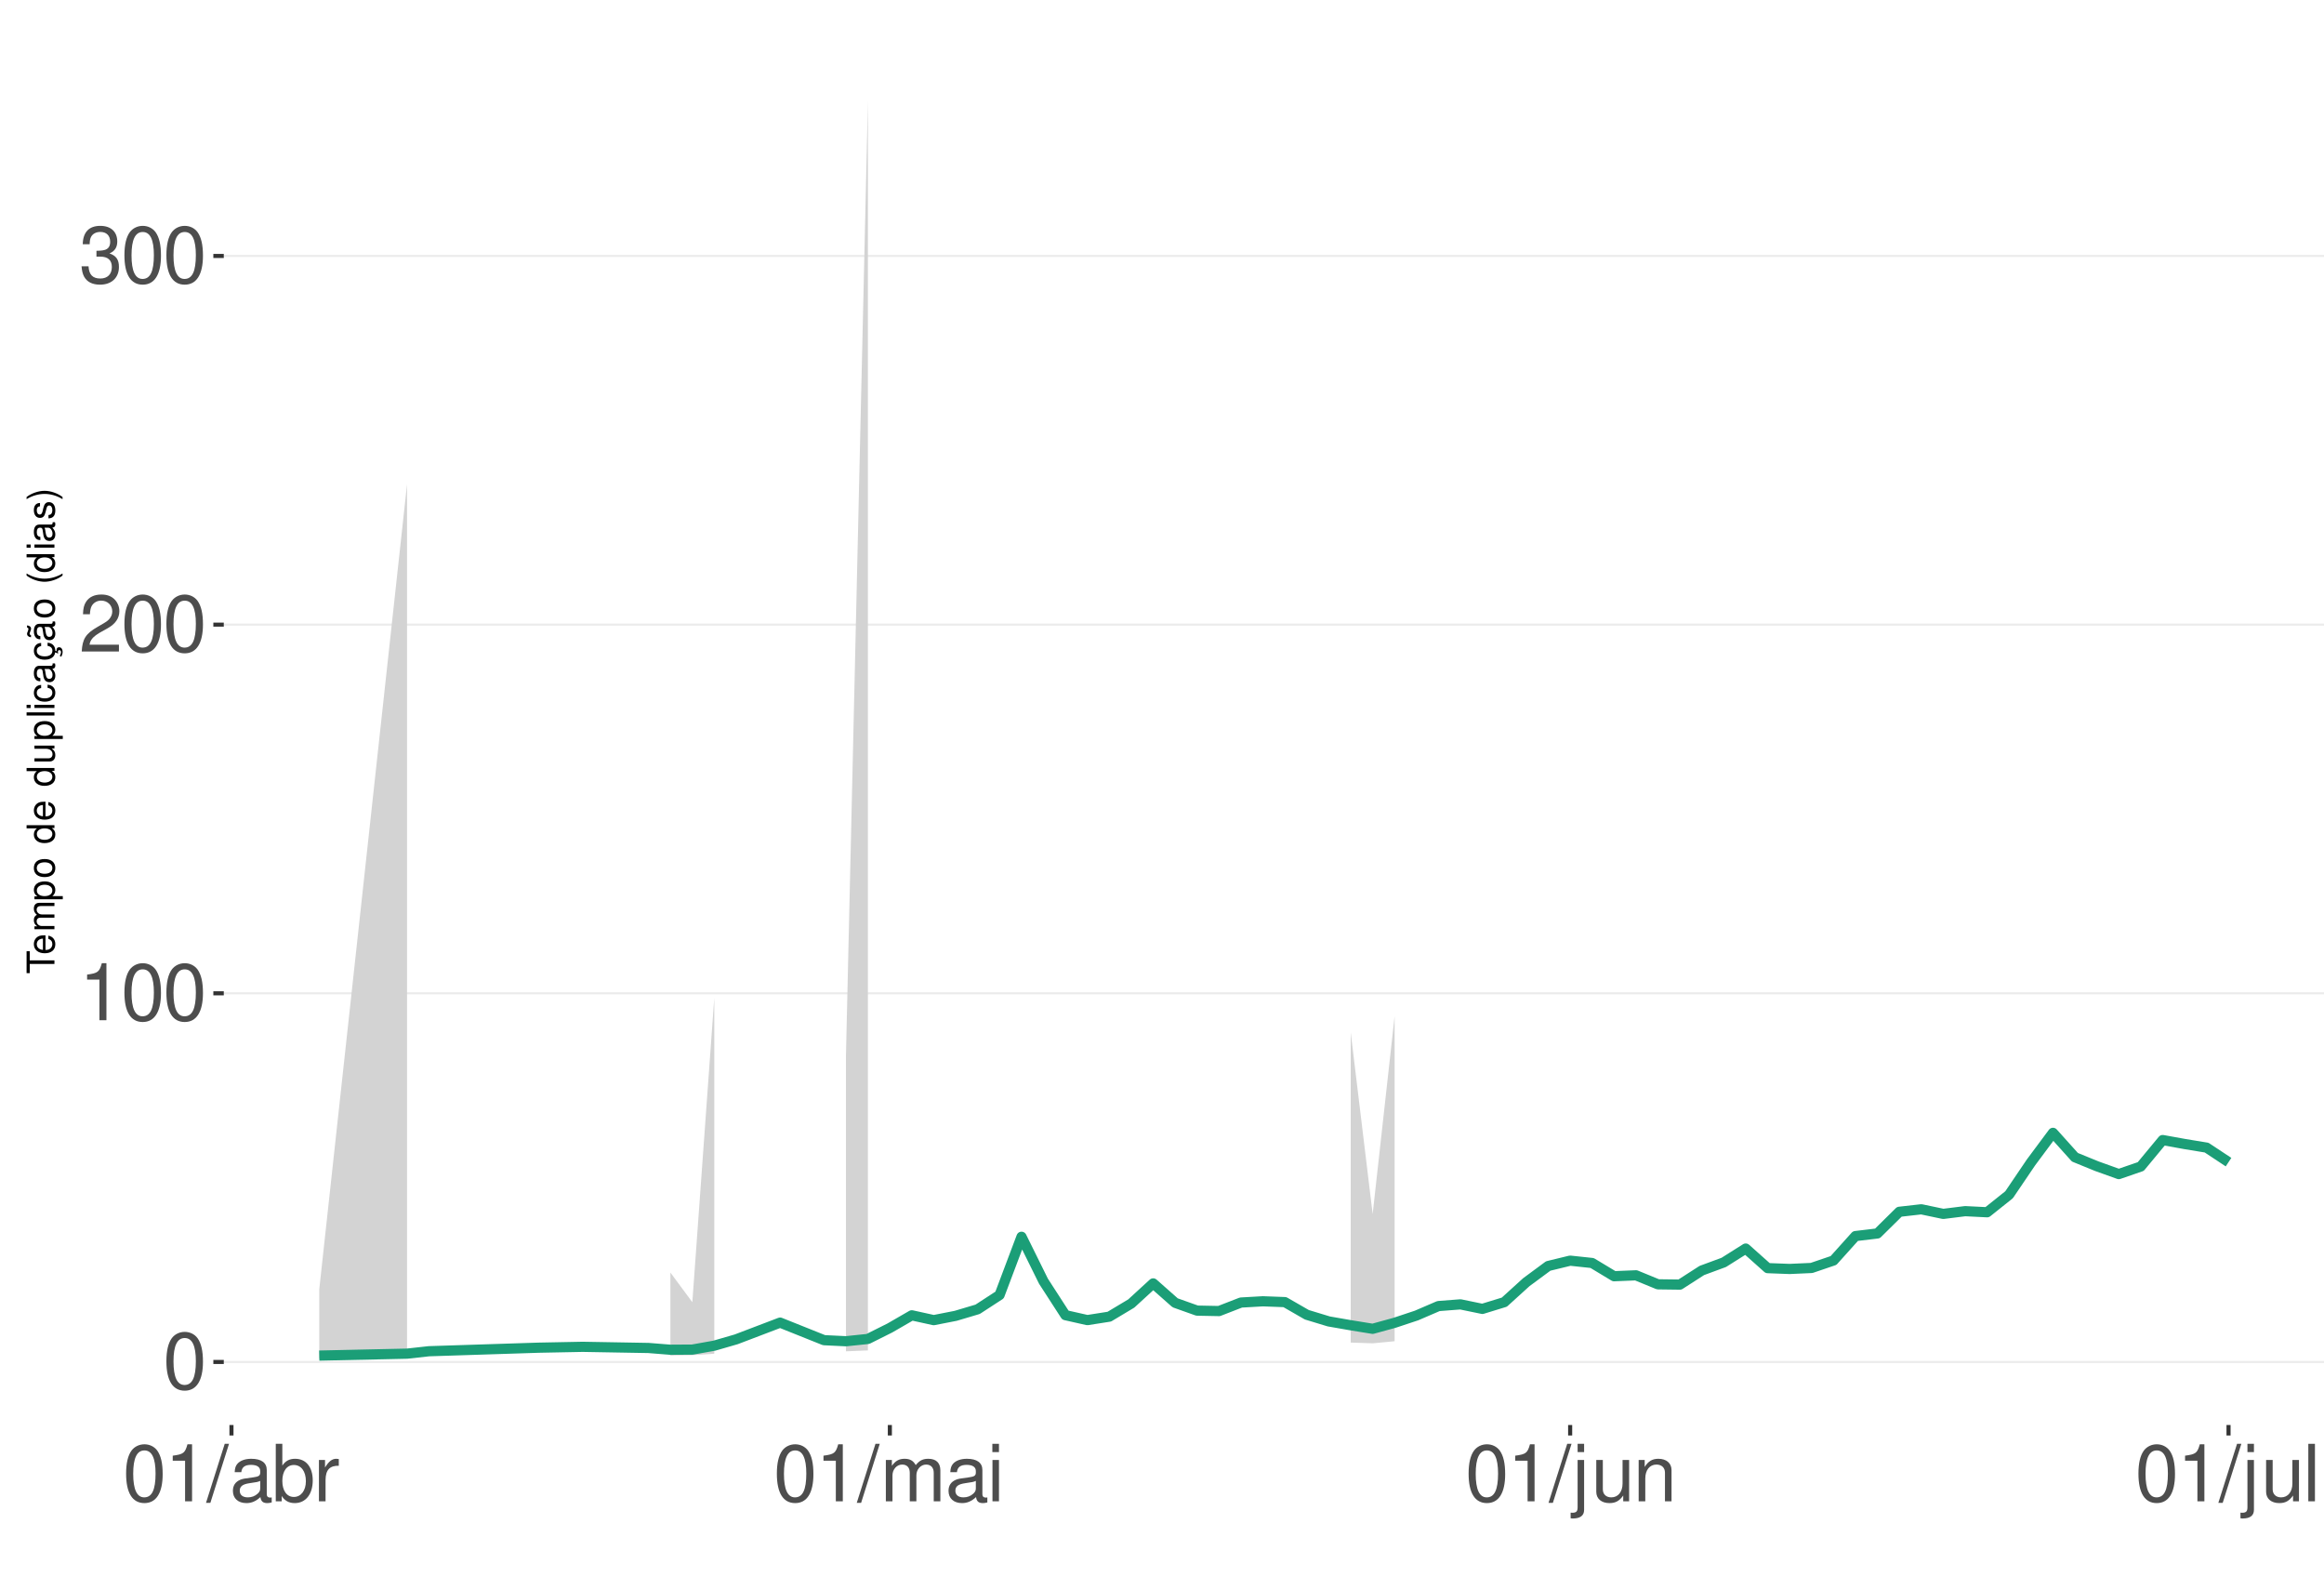
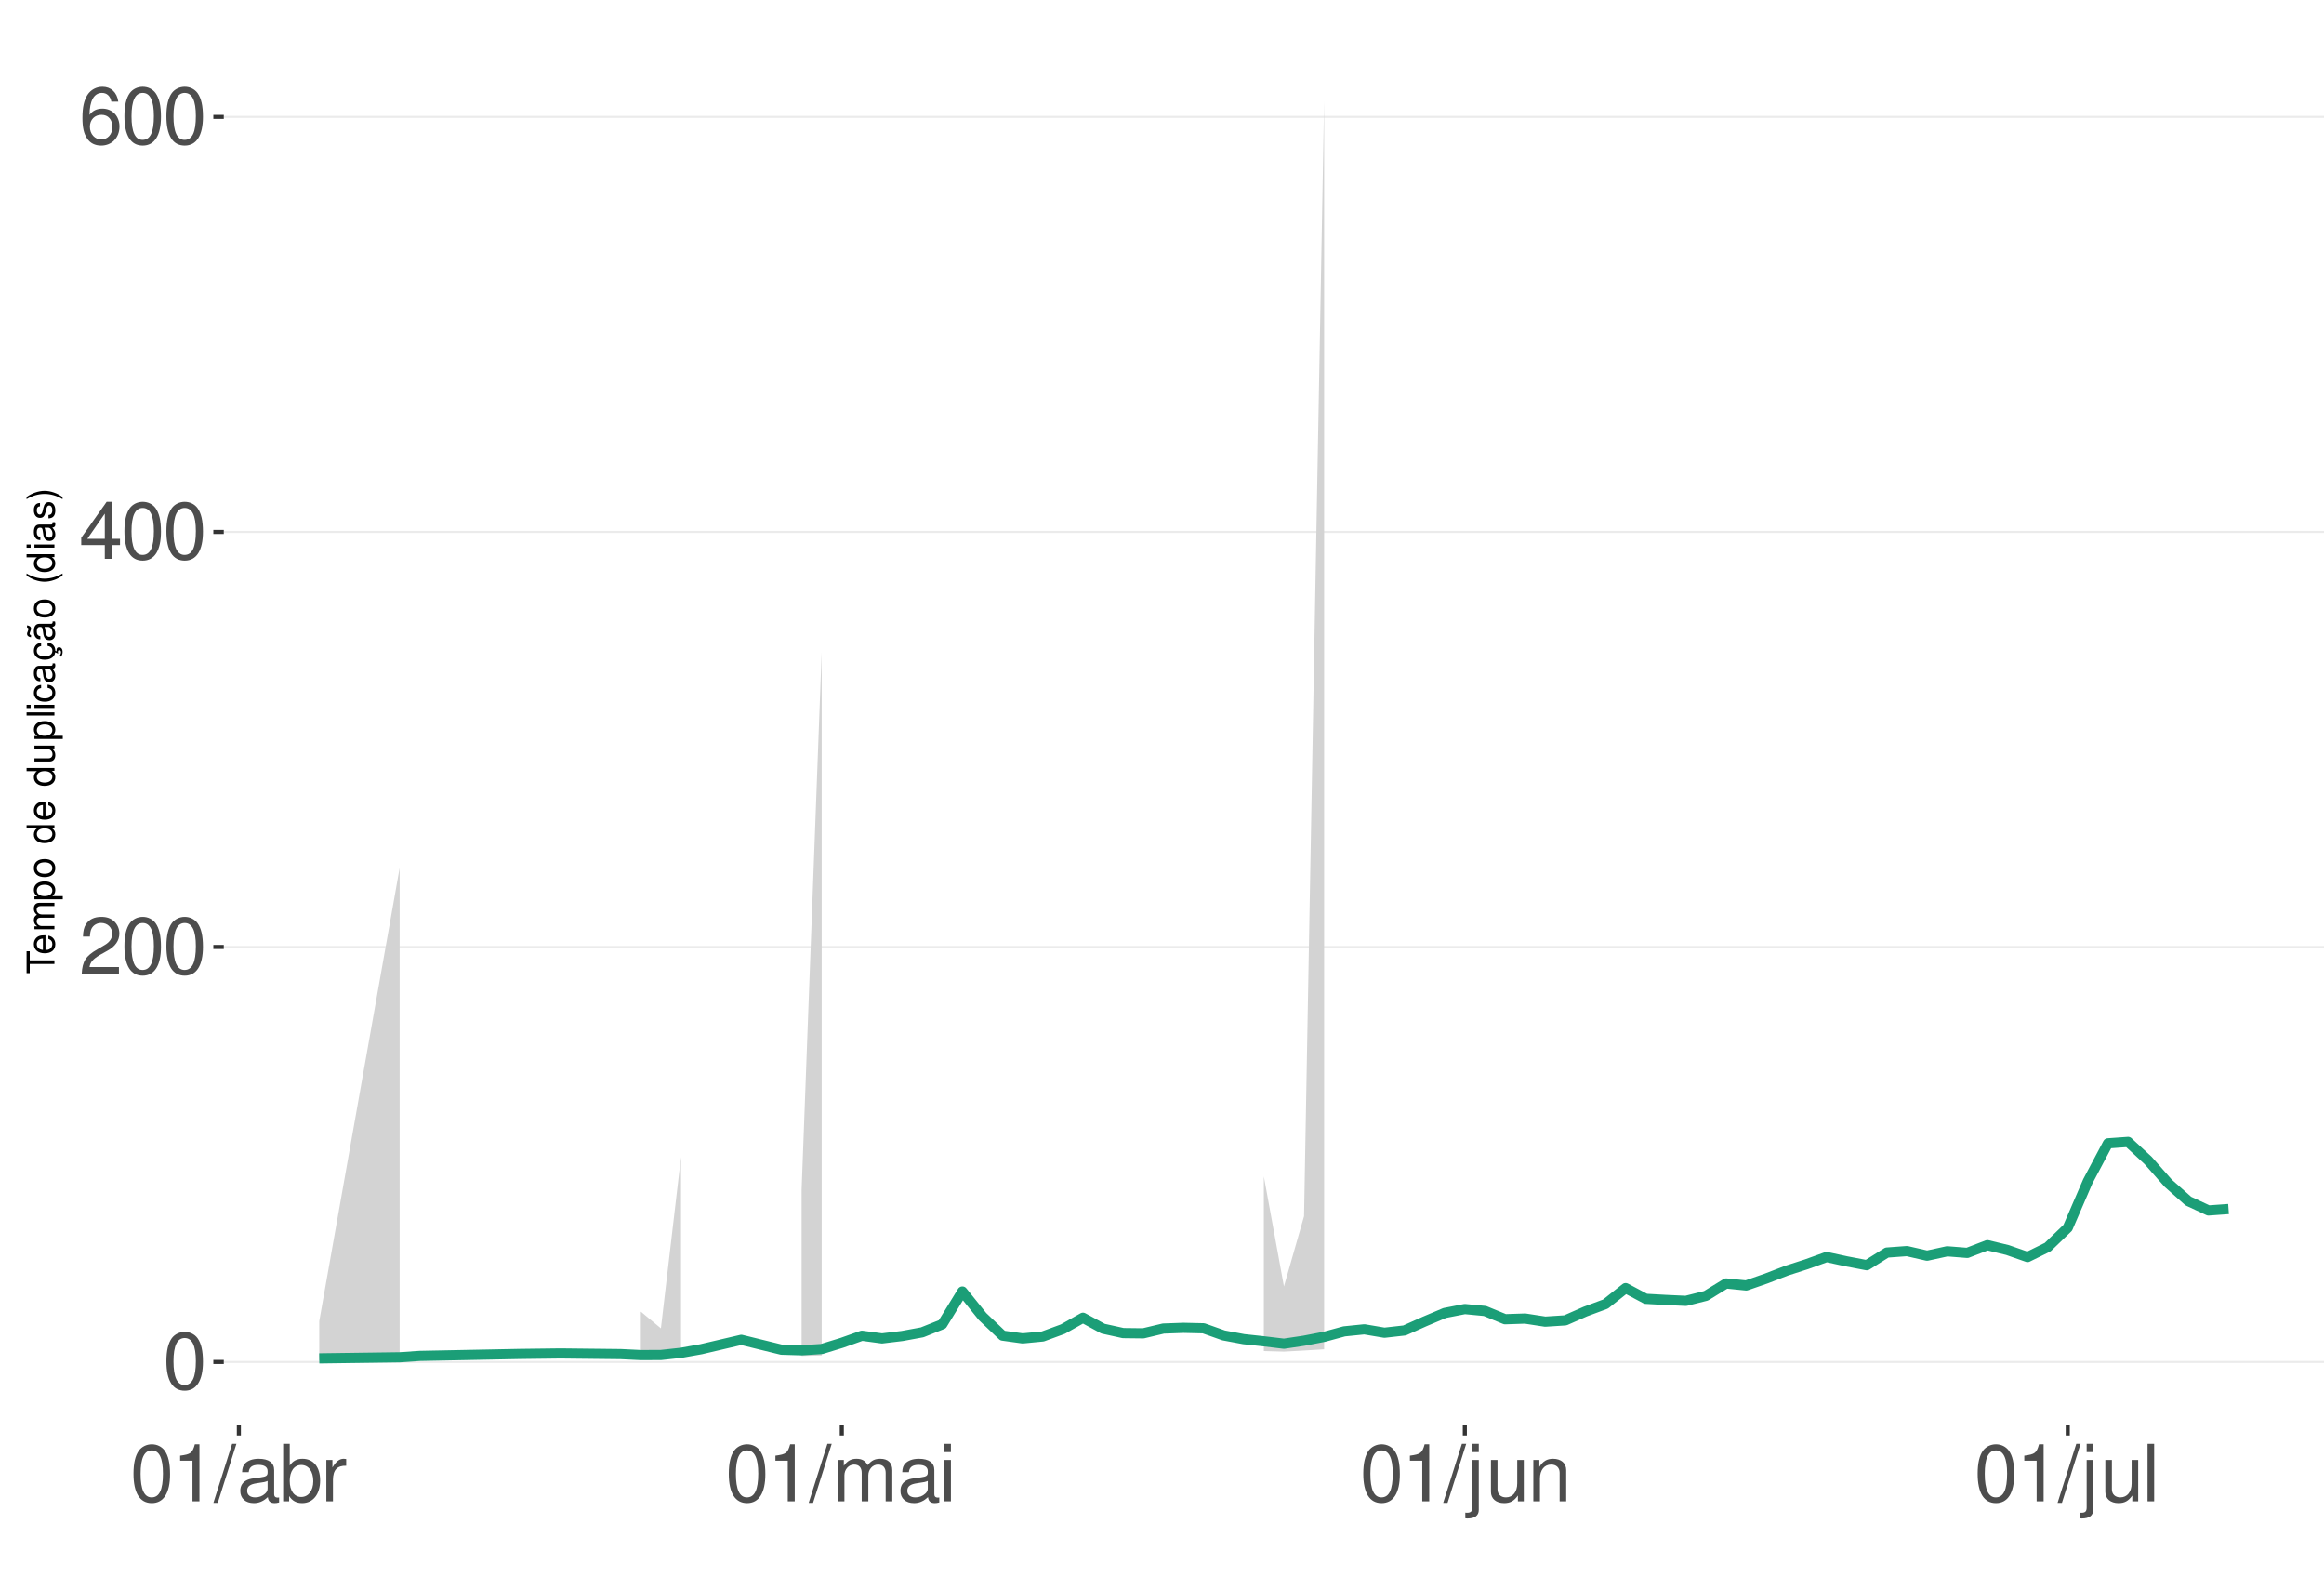
<svg xmlns="http://www.w3.org/2000/svg" xmlns:xlink="http://www.w3.org/1999/xlink" width="609pt" height="413pt" viewBox="0 0 609 413" version="1.1">
  <defs>
    <g>
      <symbol overflow="visible" id="glyph0-0">
        <path style="stroke:none;" d="" />
      </symbol>
      <symbol overflow="visible" id="glyph0-1">
        <path style="stroke:none;" d="M 5.688 -14.938 C 4.312 -14.938 3.078 -14.312 2.312 -13.297 C 1.359 -11.984 0.891 -10 0.891 -7.234 C 0.891 -2.188 2.547 0.469 5.688 0.469 C 8.781 0.469 10.469 -2.188 10.469 -7.109 C 10.469 -10 10.016 -11.938 9.047 -13.297 C 8.281 -14.328 7.062 -14.938 5.688 -14.938 Z M 5.688 -13.328 C 7.641 -13.328 8.609 -11.312 8.609 -7.266 C 8.609 -3.016 7.656 -1.031 5.641 -1.031 C 3.719 -1.031 2.75 -3.094 2.75 -7.203 C 2.75 -11.312 3.719 -13.328 5.688 -13.328 Z M 5.688 -13.328 " />
      </symbol>
      <symbol overflow="visible" id="glyph0-2">
+         <path style="stroke:none;" d="M 10.453 -1.797 L 2.75 -1.797 C 2.938 -3.031 3.594 -3.828 5.391 -4.922 L 7.453 -6.078 C 9.5 -7.203 10.562 -8.734 10.562 -10.578 C 10.562 -11.812 10.062 -12.969 9.188 -13.781 C 8.328 -14.562 7.25 -14.938 5.859 -14.938 C 4 -14.938 2.625 -14.281 1.812 -13 C 1.297 -12.203 1.078 -11.281 1.031 -9.766 L 2.844 -9.766 C 2.906 -10.781 3.031 -11.375 3.281 -11.875 C 3.766 -12.781 4.703 -13.344 5.797 -13.344 C 7.453 -13.344 8.703 -12.141 8.703 -10.531 C 8.703 -9.344 8.016 -8.297 6.719 -7.562 L 4.812 -6.438 C 1.75 -4.688 0.875 -3.281 0.703 -0.016 L 10.453 -0.016 Z M 10.453 -1.797 " />
+       </symbol>
+       <symbol overflow="visible" id="glyph0-3">
+         <path style="stroke:none;" d="M 6.75 -3.609 L 6.75 0 L 8.578 0 L 8.578 -3.609 L 10.734 -3.609 L 10.734 -5.25 L 8.578 -5.25 L 8.578 -14.938 L 7.234 -14.938 L 0.578 -5.531 L 0.578 -3.609 Z M 6.75 -5.25 L 2.172 -5.25 L 6.75 -11.844 Z M 6.75 -5.25 " />
+       </symbol>
+       <symbol overflow="visible" id="glyph0-4">
+         <path style="stroke:none;" d="M 10.281 -11.047 C 9.938 -13.484 8.359 -14.938 6.141 -14.938 C 4.531 -14.938 3.078 -14.156 2.203 -12.812 C 1.281 -11.344 0.891 -9.516 0.891 -6.812 C 0.891 -4.297 1.234 -2.703 2.125 -1.391 C 2.906 -0.172 4.188 0.469 5.797 0.469 C 8.594 0.469 10.594 -1.609 10.594 -4.531 C 10.594 -7.266 8.734 -9.219 6.109 -9.219 C 4.672 -9.219 3.531 -8.672 2.75 -7.578 C 2.766 -11.281 3.922 -13.328 6.016 -13.328 C 7.297 -13.328 8.188 -12.5 8.469 -11.047 Z M 5.891 -7.594 C 7.641 -7.594 8.734 -6.359 8.734 -4.375 C 8.734 -2.5 7.5 -1.141 5.828 -1.141 C 4.125 -1.141 2.844 -2.562 2.844 -4.469 C 2.844 -6.328 4.094 -7.594 5.891 -7.594 Z M 5.891 -7.594 " />
+       </symbol>
+       <symbol overflow="visible" id="glyph0-5">
        <path style="stroke:none;" d="M 5.344 -10.641 L 5.344 0 L 7.172 0 L 7.172 -14.938 L 5.969 -14.938 C 5.328 -12.641 4.922 -12.328 2.109 -11.953 L 2.109 -10.641 Z M 5.344 -10.641 " />
      </symbol>
-       <symbol overflow="visible" id="glyph0-3">
-         <path style="stroke:none;" d="M 10.453 -1.797 L 2.75 -1.797 C 2.938 -3.031 3.594 -3.828 5.391 -4.922 L 7.453 -6.078 C 9.5 -7.203 10.562 -8.734 10.562 -10.578 C 10.562 -11.812 10.062 -12.969 9.188 -13.781 C 8.328 -14.562 7.25 -14.938 5.859 -14.938 C 4 -14.938 2.625 -14.281 1.812 -13 C 1.297 -12.203 1.078 -11.281 1.031 -9.766 L 2.844 -9.766 C 2.906 -10.781 3.031 -11.375 3.281 -11.875 C 3.766 -12.781 4.703 -13.344 5.797 -13.344 C 7.453 -13.344 8.703 -12.141 8.703 -10.531 C 8.703 -9.344 8.016 -8.297 6.719 -7.562 L 4.812 -6.438 C 1.75 -4.688 0.875 -3.281 0.703 -0.016 L 10.453 -0.016 Z M 10.453 -1.797 " />
-       </symbol>
-       <symbol overflow="visible" id="glyph0-4">
-         <path style="stroke:none;" d="M 4.562 -6.875 L 5.562 -6.875 C 7.547 -6.875 8.594 -5.953 8.594 -4.156 C 8.594 -2.266 7.453 -1.141 5.578 -1.141 C 3.578 -1.141 2.609 -2.141 2.484 -4.344 L 0.656 -4.344 C 0.75 -3.141 0.953 -2.359 1.297 -1.688 C 2.062 -0.25 3.484 0.469 5.5 0.469 C 8.516 0.469 10.453 -1.344 10.453 -4.172 C 10.453 -6.078 9.734 -7.109 7.969 -7.719 C 9.344 -8.281 10.016 -9.312 10.016 -10.828 C 10.016 -13.391 8.344 -14.938 5.562 -14.938 C 2.609 -14.938 1.031 -13.281 0.969 -10.125 L 2.781 -10.125 C 2.812 -11.031 2.891 -11.547 3.125 -12 C 3.531 -12.844 4.438 -13.344 5.578 -13.344 C 7.188 -13.344 8.156 -12.375 8.156 -10.766 C 8.156 -9.703 7.781 -9.062 6.984 -8.719 C 6.484 -8.516 5.828 -8.422 4.562 -8.406 Z M 4.562 -6.875 " />
-       </symbol>
-       <symbol overflow="visible" id="glyph0-5">
+       <symbol overflow="visible" id="glyph0-6">
        <path style="stroke:none;" d="M 4.734 -15.062 L -0.172 0.406 L 0.969 0.406 L 5.859 -15.062 Z M 4.734 -15.062 " />
      </symbol>
-       <symbol overflow="visible" id="glyph0-6">
+       <symbol overflow="visible" id="glyph0-7">
        <path style="stroke:none;" d="M 11.047 -1.016 C 10.859 -0.969 10.781 -0.969 10.672 -0.969 C 10.078 -0.969 9.75 -1.281 9.75 -1.812 L 9.75 -8.188 C 9.75 -10.094 8.344 -11.141 5.688 -11.141 C 4.094 -11.141 2.828 -10.672 2.094 -9.875 C 1.594 -9.312 1.391 -8.703 1.344 -7.625 L 3.078 -7.625 C 3.219 -8.938 4 -9.547 5.625 -9.547 C 7.188 -9.547 8.031 -8.969 8.031 -7.938 L 8.031 -7.484 C 8.016 -6.734 7.641 -6.469 6.234 -6.281 C 3.797 -5.969 3.422 -5.891 2.766 -5.625 C 1.516 -5.078 0.875 -4.125 0.875 -2.734 C 0.875 -0.766 2.234 0.469 4.422 0.469 C 5.781 0.469 6.875 0 8.094 -1.109 C 8.219 0 8.766 0.469 9.875 0.469 C 10.25 0.469 10.469 0.438 11.047 0.297 Z M 8.031 -3.406 C 8.031 -2.828 7.875 -2.484 7.359 -2 C 6.656 -1.359 5.797 -1.031 4.797 -1.031 C 3.453 -1.031 2.672 -1.672 2.672 -2.766 C 2.672 -3.906 3.406 -4.484 5.266 -4.75 C 7.109 -5 7.453 -5.078 8.031 -5.344 Z M 8.031 -3.406 " />
      </symbol>
-       <symbol overflow="visible" id="glyph0-7">
+       <symbol overflow="visible" id="glyph0-8">
        <path style="stroke:none;" d="M 1.109 -15.062 L 1.109 0 L 2.672 0 L 2.672 -1.391 C 3.484 -0.125 4.578 0.469 6.094 0.469 C 8.938 0.469 10.797 -1.859 10.797 -5.453 C 10.797 -8.969 9.047 -11.141 6.172 -11.141 C 4.688 -11.141 3.641 -10.578 2.828 -9.359 L 2.828 -15.062 Z M 5.844 -9.516 C 7.766 -9.516 9 -7.844 9 -5.266 C 9 -2.812 7.719 -1.141 5.844 -1.141 C 4 -1.141 2.828 -2.781 2.828 -5.328 C 2.828 -7.875 4 -9.516 5.844 -9.516 Z M 5.844 -9.516 " />
      </symbol>
-       <symbol overflow="visible" id="glyph0-8">
+       <symbol overflow="visible" id="glyph0-9">
        <path style="stroke:none;" d="M 1.422 -10.828 L 1.422 0 L 3.156 0 L 3.156 -5.625 C 3.188 -8.219 4.25 -9.375 6.625 -9.312 L 6.625 -11.078 C 6.344 -11.109 6.172 -11.141 5.969 -11.141 C 4.859 -11.141 4 -10.469 3.016 -8.859 L 3.016 -10.828 Z M 1.422 -10.828 " />
      </symbol>
-       <symbol overflow="visible" id="glyph0-9">
+       <symbol overflow="visible" id="glyph0-10">
        <path style="stroke:none;" d="M 1.453 -10.828 L 1.453 0 L 3.188 0 L 3.188 -6.797 C 3.188 -8.359 4.312 -9.625 5.719 -9.625 C 7 -9.625 7.719 -8.844 7.719 -7.453 L 7.719 0 L 9.453 0 L 9.453 -6.797 C 9.453 -8.359 10.594 -9.625 12 -9.625 C 13.266 -9.625 14 -8.812 14 -7.453 L 14 0 L 15.734 0 L 15.734 -8.125 C 15.734 -10.062 14.625 -11.141 12.594 -11.141 C 11.156 -11.141 10.281 -10.703 9.281 -9.484 C 8.641 -10.641 7.766 -11.141 6.359 -11.141 C 4.922 -11.141 3.953 -10.594 3.031 -9.297 L 3.031 -10.828 Z M 1.453 -10.828 " />
      </symbol>
-       <symbol overflow="visible" id="glyph0-10">
+       <symbol overflow="visible" id="glyph0-11">
        <path style="stroke:none;" d="M 3.094 -10.828 L 1.391 -10.828 L 1.391 0 L 3.094 0 Z M 3.094 -15.062 L 1.359 -15.062 L 1.359 -12.891 L 3.094 -12.891 Z M 3.094 -15.062 " />
      </symbol>
-       <symbol overflow="visible" id="glyph0-11">
+       <symbol overflow="visible" id="glyph0-12">
        <path style="stroke:none;" d="M 1.453 -10.828 L 1.453 1.562 C 1.453 2.641 1.109 3 0.047 3 C -0.078 3 -0.141 3 -0.375 2.969 L -0.375 4.438 C -0.172 4.484 -0.062 4.5 0.203 4.5 C 2.141 4.5 3.156 3.734 3.156 2.25 L 3.156 -10.828 Z M 3.156 -15.062 L 1.453 -15.062 L 1.453 -12.891 L 3.156 -12.891 Z M 3.156 -15.062 " />
      </symbol>
-       <symbol overflow="visible" id="glyph0-12">
+       <symbol overflow="visible" id="glyph0-13">
        <path style="stroke:none;" d="M 9.953 0 L 9.953 -10.828 L 8.234 -10.828 L 8.234 -4.688 C 8.234 -2.484 7.078 -1.031 5.281 -1.031 C 3.922 -1.031 3.062 -1.859 3.062 -3.156 L 3.062 -10.828 L 1.344 -10.828 L 1.344 -2.484 C 1.344 -0.688 2.688 0.469 4.797 0.469 C 6.375 0.469 7.391 -0.078 8.406 -1.516 L 8.406 0 Z M 9.953 0 " />
      </symbol>
-       <symbol overflow="visible" id="glyph0-13">
+       <symbol overflow="visible" id="glyph0-14">
        <path style="stroke:none;" d="M 1.453 -10.828 L 1.453 0 L 3.188 0 L 3.188 -5.969 C 3.188 -8.188 4.344 -9.625 6.109 -9.625 C 7.484 -9.625 8.344 -8.797 8.344 -7.5 L 8.344 0 L 10.062 0 L 10.062 -8.188 C 10.062 -9.984 8.719 -11.141 6.625 -11.141 C 5.016 -11.141 3.984 -10.516 3.031 -9 L 3.031 -10.828 Z M 1.453 -10.828 " />
      </symbol>
-       <symbol overflow="visible" id="glyph0-14">
+       <symbol overflow="visible" id="glyph0-15">
        <path style="stroke:none;" d="M 3.141 -15.062 L 1.406 -15.062 L 1.406 0 L 3.141 0 Z M 3.141 -15.062 " />
      </symbol>
      <symbol overflow="visible" id="glyph1-0">
        <path style="stroke:none;" d="" />
      </symbol>
      <symbol overflow="visible" id="glyph1-1">
        <path style="stroke:none;" d="M -6.469 -3.547 L -6.469 -5.938 L -7.297 -5.938 L -7.297 -0.203 L -6.469 -0.203 L -6.469 -2.609 L 0 -2.609 L 0 -3.547 Z M -6.469 -3.547 " />
      </symbol>
      <symbol overflow="visible" id="glyph1-2">
        <path style="stroke:none;" d="M -2.344 -5.125 C -3.141 -5.125 -3.625 -5.062 -4.016 -4.922 C -4.875 -4.578 -5.391 -3.781 -5.391 -2.797 C -5.391 -1.344 -4.281 -0.406 -2.547 -0.406 C -0.812 -0.406 0.234 -1.297 0.234 -2.781 C 0.234 -3.984 -0.453 -4.812 -1.594 -5.016 L -1.594 -4.188 C -0.906 -3.953 -0.547 -3.484 -0.547 -2.812 C -0.547 -2.281 -0.781 -1.828 -1.219 -1.547 C -1.516 -1.344 -1.812 -1.281 -2.344 -1.266 Z M -3.016 -1.297 C -3.984 -1.359 -4.625 -1.953 -4.625 -2.797 C -4.625 -3.641 -3.953 -4.234 -3.016 -4.234 Z M -3.016 -1.297 " />
      </symbol>
      <symbol overflow="visible" id="glyph1-3">
        <path style="stroke:none;" d="M -5.234 -0.703 L 0 -0.703 L 0 -1.547 L -3.297 -1.547 C -4.047 -1.547 -4.656 -2.094 -4.656 -2.766 C -4.656 -3.391 -4.281 -3.734 -3.609 -3.734 L 0 -3.734 L 0 -4.578 L -3.297 -4.578 C -4.047 -4.578 -4.656 -5.125 -4.656 -5.812 C -4.656 -6.422 -4.266 -6.781 -3.609 -6.781 L 0 -6.781 L 0 -7.625 L -3.938 -7.625 C -4.875 -7.625 -5.391 -7.078 -5.391 -6.094 C -5.391 -5.406 -5.188 -4.984 -4.594 -4.484 C -5.156 -4.188 -5.391 -3.766 -5.391 -3.078 C -5.391 -2.375 -5.125 -1.906 -4.5 -1.469 L -5.234 -1.469 Z M -5.234 -0.703 " />
      </symbol>
      <symbol overflow="visible" id="glyph1-4">
        <path style="stroke:none;" d="M 2.188 -0.547 L 2.188 -1.375 L -0.547 -1.375 C -0.016 -1.812 0.234 -2.312 0.234 -2.984 C 0.234 -4.344 -0.859 -5.234 -2.531 -5.234 C -4.297 -5.234 -5.391 -4.375 -5.391 -2.984 C -5.391 -2.266 -5.062 -1.703 -4.453 -1.312 L -5.234 -1.312 L -5.234 -0.547 Z M -4.609 -2.844 C -4.609 -3.766 -3.797 -4.359 -2.547 -4.359 C -1.359 -4.359 -0.547 -3.75 -0.547 -2.844 C -0.547 -1.953 -1.344 -1.375 -2.578 -1.375 C -3.812 -1.375 -4.609 -1.953 -4.609 -2.844 Z M -4.609 -2.844 " />
      </symbol>
      <symbol overflow="visible" id="glyph1-5">
        <path style="stroke:none;" d="M -5.391 -2.719 C -5.391 -1.234 -4.344 -0.359 -2.578 -0.359 C -0.812 -0.359 0.234 -1.234 0.234 -2.734 C 0.234 -4.203 -0.812 -5.094 -2.547 -5.094 C -4.359 -5.094 -5.391 -4.234 -5.391 -2.719 Z M -4.625 -2.734 C -4.625 -3.672 -3.844 -4.234 -2.547 -4.234 C -1.312 -4.234 -0.547 -3.656 -0.547 -2.734 C -0.547 -1.797 -1.312 -1.234 -2.578 -1.234 C -3.844 -1.234 -4.625 -1.797 -4.625 -2.734 Z M -4.625 -2.734 " />
      </symbol>
      <symbol overflow="visible" id="glyph1-6">
        <path style="stroke:none;" d="" />
      </symbol>
      <symbol overflow="visible" id="glyph1-7">
        <path style="stroke:none;" d="M -7.297 -4.953 L -7.297 -4.125 L -4.578 -4.125 C -5.109 -3.766 -5.391 -3.203 -5.391 -2.516 C -5.391 -1.156 -4.297 -0.266 -2.625 -0.266 C -0.859 -0.266 0.234 -1.125 0.234 -2.547 C 0.234 -3.266 -0.047 -3.766 -0.688 -4.203 L 0 -4.203 L 0 -4.953 Z M -4.609 -2.656 C -4.609 -3.547 -3.812 -4.125 -2.562 -4.125 C -1.344 -4.125 -0.547 -3.547 -0.547 -2.656 C -0.547 -1.734 -1.359 -1.125 -2.578 -1.125 C -3.797 -1.125 -4.609 -1.734 -4.609 -2.656 Z M -4.609 -2.656 " />
      </symbol>
      <symbol overflow="visible" id="glyph1-8">
        <path style="stroke:none;" d="M 0 -4.812 L -5.234 -4.812 L -5.234 -3.984 L -2.266 -3.984 C -1.203 -3.984 -0.5 -3.438 -0.5 -2.562 C -0.5 -1.906 -0.906 -1.484 -1.531 -1.484 L -5.234 -1.484 L -5.234 -0.656 L -1.203 -0.656 C -0.328 -0.656 0.234 -1.297 0.234 -2.312 C 0.234 -3.094 -0.047 -3.578 -0.734 -4.062 L 0 -4.062 Z M 0 -4.812 " />
      </symbol>
      <symbol overflow="visible" id="glyph1-9">
        <path style="stroke:none;" d="M -7.297 -1.516 L -7.297 -0.688 L 0 -0.688 L 0 -1.516 Z M -7.297 -1.516 " />
      </symbol>
      <symbol overflow="visible" id="glyph1-10">
        <path style="stroke:none;" d="M -5.234 -1.5 L -5.234 -0.672 L 0 -0.672 L 0 -1.5 Z M -7.297 -1.5 L -7.297 -0.656 L -6.234 -0.656 L -6.234 -1.5 Z M -7.297 -1.5 " />
      </symbol>
      <symbol overflow="visible" id="glyph1-11">
        <path style="stroke:none;" d="M -3.484 -4.703 C -3.984 -4.672 -4.312 -4.562 -4.609 -4.359 C -5.094 -4 -5.391 -3.375 -5.391 -2.641 C -5.391 -1.219 -4.266 -0.312 -2.531 -0.312 C -0.844 -0.312 0.234 -1.203 0.234 -2.625 C 0.234 -3.875 -0.516 -4.672 -1.797 -4.766 L -1.797 -3.938 C -0.953 -3.797 -0.547 -3.359 -0.547 -2.656 C -0.547 -1.734 -1.297 -1.188 -2.531 -1.188 C -3.844 -1.188 -4.625 -1.719 -4.625 -2.625 C -4.625 -3.328 -4.203 -3.766 -3.484 -3.875 Z M -3.484 -4.703 " />
      </symbol>
      <symbol overflow="visible" id="glyph1-12">
        <path style="stroke:none;" d="M -0.484 -5.344 C -0.469 -5.266 -0.469 -5.219 -0.469 -5.172 C -0.469 -4.875 -0.625 -4.719 -0.875 -4.719 L -3.953 -4.719 C -4.891 -4.719 -5.391 -4.047 -5.391 -2.75 C -5.391 -1.984 -5.172 -1.375 -4.781 -1.016 C -4.516 -0.766 -4.203 -0.672 -3.688 -0.656 L -3.688 -1.484 C -4.328 -1.562 -4.625 -1.938 -4.625 -2.719 C -4.625 -3.484 -4.344 -3.891 -3.844 -3.891 L -3.625 -3.891 C -3.266 -3.875 -3.125 -3.703 -3.047 -3.016 C -2.891 -1.844 -2.844 -1.656 -2.719 -1.344 C -2.453 -0.734 -2 -0.422 -1.312 -0.422 C -0.375 -0.422 0.234 -1.078 0.234 -2.141 C 0.234 -2.797 0 -3.328 -0.547 -3.922 C 0 -3.984 0.234 -4.234 0.234 -4.781 C 0.234 -4.953 0.203 -5.062 0.141 -5.344 Z M -1.656 -3.891 C -1.375 -3.891 -1.203 -3.812 -0.969 -3.562 C -0.656 -3.219 -0.5 -2.812 -0.5 -2.312 C -0.5 -1.672 -0.812 -1.297 -1.344 -1.297 C -1.891 -1.297 -2.172 -1.656 -2.297 -2.547 C -2.422 -3.438 -2.453 -3.609 -2.594 -3.891 Z M -1.656 -3.891 " />
      </symbol>
      <symbol overflow="visible" id="glyph1-13">
        <path style="stroke:none;" d="M 0.234 -2.641 C 0.234 -3.875 -0.547 -4.703 -1.797 -4.766 L -1.797 -3.938 C -0.953 -3.797 -0.531 -3.359 -0.531 -2.656 C -0.531 -1.734 -1.281 -1.188 -2.516 -1.188 C -3.844 -1.188 -4.625 -1.719 -4.625 -2.625 C -4.625 -3.328 -4.203 -3.766 -3.484 -3.875 L -3.484 -4.703 C -3.984 -4.672 -4.312 -4.562 -4.609 -4.359 C -5.094 -4 -5.391 -3.375 -5.391 -2.641 C -5.391 -1.219 -4.266 -0.312 -2.531 -0.312 C -1.469 -0.312 -0.625 -0.672 -0.156 -1.312 C 0.047 -1.594 0.125 -1.812 0.203 -2.25 L 0.922 -1.938 L 0.984 -2.062 C 0.938 -2.188 0.906 -2.25 0.906 -2.375 C 0.906 -2.656 1.047 -2.828 1.281 -2.828 C 1.547 -2.828 1.734 -2.594 1.734 -2.297 C 1.734 -2.031 1.672 -1.844 1.438 -1.406 L 1.406 -1.312 L 1.812 -1.094 C 2.078 -1.75 2.141 -1.953 2.141 -2.344 C 2.141 -3.109 1.781 -3.578 1.203 -3.578 C 0.781 -3.578 0.547 -3.297 0.547 -2.797 C 0.547 -2.703 0.547 -2.641 0.562 -2.516 Z M 0.234 -2.641 " />
      </symbol>
      <symbol overflow="visible" id="glyph1-14">
        <path style="stroke:none;" d="M -0.484 -5.344 C -0.469 -5.266 -0.469 -5.219 -0.469 -5.172 C -0.469 -4.875 -0.625 -4.719 -0.875 -4.719 L -3.953 -4.719 C -4.891 -4.719 -5.391 -4.047 -5.391 -2.75 C -5.391 -1.984 -5.172 -1.375 -4.781 -1.016 C -4.516 -0.766 -4.203 -0.672 -3.688 -0.656 L -3.688 -1.484 C -4.328 -1.562 -4.625 -1.938 -4.625 -2.719 C -4.625 -3.484 -4.344 -3.891 -3.844 -3.891 L -3.625 -3.891 C -3.266 -3.875 -3.125 -3.703 -3.047 -3.016 C -2.891 -1.844 -2.844 -1.656 -2.719 -1.344 C -2.453 -0.734 -2 -0.422 -1.312 -0.422 C -0.375 -0.422 0.234 -1.078 0.234 -2.141 C 0.234 -2.797 0 -3.328 -0.547 -3.922 C 0 -3.984 0.234 -4.234 0.234 -4.781 C 0.234 -4.953 0.203 -5.062 0.141 -5.344 Z M -1.656 -3.891 C -1.375 -3.891 -1.203 -3.812 -0.969 -3.562 C -0.656 -3.219 -0.5 -2.812 -0.5 -2.312 C -0.5 -1.672 -0.812 -1.297 -1.344 -1.297 C -1.891 -1.297 -2.172 -1.656 -2.297 -2.547 C -2.422 -3.438 -2.453 -3.609 -2.594 -3.891 Z M -7.172 -3.75 C -6.922 -3.672 -6.812 -3.547 -6.812 -3.375 C -6.812 -3.25 -6.875 -2.984 -6.984 -2.734 C -7.156 -2.312 -7.172 -2.25 -7.172 -2.047 C -7.172 -1.594 -6.797 -1.297 -6.141 -1.188 L -6.141 -1.766 C -6.375 -1.812 -6.5 -1.938 -6.5 -2.094 C -6.5 -2.203 -6.469 -2.344 -6.375 -2.578 C -6.156 -3.156 -6.125 -3.234 -6.125 -3.438 C -6.125 -3.922 -6.484 -4.219 -7.172 -4.312 Z M -7.172 -3.75 " />
      </symbol>
      <symbol overflow="visible" id="glyph1-15">
        <path style="stroke:none;" d="M -7.297 -2.359 C -5.984 -1.359 -4.156 -0.734 -2.594 -0.734 C -1.016 -0.734 0.812 -1.359 2.125 -2.359 L 2.125 -2.906 C 0.688 -2.031 -0.984 -1.547 -2.594 -1.547 C -4.188 -1.547 -5.875 -2.031 -7.297 -2.906 Z M -7.297 -2.359 " />
      </symbol>
      <symbol overflow="visible" id="glyph1-16">
        <path style="stroke:none;" d="M -3.781 -4.375 C -4.812 -4.375 -5.391 -3.688 -5.391 -2.484 C -5.391 -1.266 -4.766 -0.469 -3.797 -0.469 C -2.969 -0.469 -2.578 -0.891 -2.281 -2.125 L -2.094 -2.906 C -1.953 -3.484 -1.734 -3.719 -1.375 -3.719 C -0.875 -3.719 -0.547 -3.234 -0.547 -2.5 C -0.547 -2.047 -0.672 -1.672 -0.891 -1.453 C -1.047 -1.328 -1.188 -1.266 -1.562 -1.219 L -1.562 -0.344 C -0.344 -0.375 0.234 -1.062 0.234 -2.438 C 0.234 -3.75 -0.422 -4.594 -1.438 -4.594 C -2.203 -4.594 -2.641 -4.156 -2.891 -3.109 L -3.078 -2.312 C -3.234 -1.625 -3.453 -1.344 -3.828 -1.344 C -4.312 -1.344 -4.625 -1.766 -4.625 -2.453 C -4.625 -3.125 -4.328 -3.484 -3.781 -3.5 Z M -3.781 -4.375 " />
      </symbol>
      <symbol overflow="visible" id="glyph1-17">
        <path style="stroke:none;" d="M 2.125 -0.938 C 0.812 -1.938 -1.016 -2.562 -2.578 -2.562 C -4.156 -2.562 -5.984 -1.938 -7.297 -0.938 L -7.297 -0.375 C -5.859 -1.266 -4.188 -1.75 -2.578 -1.75 C -0.984 -1.75 0.703 -1.266 2.125 -0.375 Z M 2.125 -0.938 " />
      </symbol>
    </g>
    <clipPath id="clip1">
      <path d="M 58.645 9.961 L 609 9.961 L 609 373.328 L 58.645 373.328 Z M 58.645 9.961 " />
    </clipPath>
    <clipPath id="clip2">
      <path d="M 58.645 356 L 609 356 L 609 358 L 58.645 358 Z M 58.645 356 " />
    </clipPath>
    <clipPath id="clip3">
-       <path d="M 58.645 259 L 609 259 L 609 261 L 58.645 261 Z M 58.645 259 " />
+       <path d="M 58.645 247 L 609 247 L 609 249 L 58.645 249 Z M 58.645 247 " />
    </clipPath>
    <clipPath id="clip4">
-       <path d="M 58.645 163 L 609 163 L 609 164 L 58.645 164 Z M 58.645 163 " />
+       <path d="M 58.645 139 L 609 139 L 609 140 L 58.645 140 Z M 58.645 139 " />
    </clipPath>
    <clipPath id="clip5">
-       <path d="M 58.645 66 L 609 66 L 609 68 L 58.645 68 Z M 58.645 66 " />
+       <path d="M 58.645 30 L 609 30 L 609 31 L 58.645 31 Z M 58.645 30 " />
    </clipPath>
  </defs>
  <g id="surface99">
    <rect x="0" y="0" width="609" height="413" style="fill:rgb(100%,100%,100%);fill-opacity:1;stroke:none;" />
    <rect x="0" y="0" width="609" height="413" style="fill:rgb(100%,100%,100%);fill-opacity:1;stroke:none;" />
    <path style="fill:none;stroke-width:1.067;stroke-linecap:round;stroke-linejoin:round;stroke:rgb(100%,100%,100%);stroke-opacity:1;stroke-miterlimit:10;" d="M 0 413 L 609 413 L 609 0 L 0 0 Z M 0 413 " />
    <g clip-path="url(#clip1)" clip-rule="nonzero">
      <path style=" stroke:none;fill-rule:nonzero;fill:rgb(100%,100%,100%);fill-opacity:1;" d="M 58.645 373.328 L 609 373.328 L 609 9.961 L 58.645 9.961 Z M 58.645 373.328 " />
    </g>
    <g clip-path="url(#clip2)" clip-rule="nonzero">
      <path style="fill:none;stroke-width:0.533;stroke-linecap:butt;stroke-linejoin:round;stroke:rgb(92.157%,92.157%,92.157%);stroke-opacity:1;stroke-miterlimit:10;" d="M 58.645 356.812 L 609 356.812 " />
    </g>
    <g clip-path="url(#clip3)" clip-rule="nonzero">
-       <path style="fill:none;stroke-width:0.533;stroke-linecap:butt;stroke-linejoin:round;stroke:rgb(92.157%,92.157%,92.157%);stroke-opacity:1;stroke-miterlimit:10;" d="M 58.645 260.227 L 609 260.227 " />
+       <path style="fill:none;stroke-width:0.533;stroke-linecap:butt;stroke-linejoin:round;stroke:rgb(92.157%,92.157%,92.157%);stroke-opacity:1;stroke-miterlimit:10;" d="M 58.645 248.082 L 609 248.082 " />
    </g>
    <g clip-path="url(#clip4)" clip-rule="nonzero">
-       <path style="fill:none;stroke-width:0.533;stroke-linecap:butt;stroke-linejoin:round;stroke:rgb(92.157%,92.157%,92.157%);stroke-opacity:1;stroke-miterlimit:10;" d="M 58.645 163.641 L 609 163.641 " />
+       <path style="fill:none;stroke-width:0.533;stroke-linecap:butt;stroke-linejoin:round;stroke:rgb(92.157%,92.157%,92.157%);stroke-opacity:1;stroke-miterlimit:10;" d="M 58.645 139.352 L 609 139.352 " />
    </g>
    <g clip-path="url(#clip5)" clip-rule="nonzero">
-       <path style="fill:none;stroke-width:0.533;stroke-linecap:butt;stroke-linejoin:round;stroke:rgb(92.157%,92.157%,92.157%);stroke-opacity:1;stroke-miterlimit:10;" d="M 58.645 67.055 L 609 67.055 " />
-     </g>
-     <path style=" stroke:none;fill-rule:nonzero;fill:rgb(82.745%,82.745%,82.745%);fill-opacity:1;" d="M 83.66 337.801 L 106.664 126.863 L 106.664 355.762 L 83.66 355.988 Z M 83.66 337.801 " />
-     <path style=" stroke:none;fill-rule:nonzero;fill:rgb(82.745%,82.745%,82.745%);fill-opacity:1;" d="M 175.676 333.383 L 181.426 341.152 L 187.176 261.402 L 187.176 354.648 L 181.426 355.027 L 175.676 355.117 Z M 175.676 333.383 " />
-     <path style=" stroke:none;fill-rule:nonzero;fill:rgb(82.745%,82.745%,82.745%);fill-opacity:1;" d="M 221.68 276.699 L 227.434 26.48 L 227.434 353.785 L 221.68 354.016 Z M 221.68 276.699 " />
-     <path style=" stroke:none;fill-rule:nonzero;fill:rgb(82.745%,82.745%,82.745%);fill-opacity:1;" d="M 353.949 270.453 L 359.703 318.059 L 365.453 266.242 L 365.453 351.379 L 359.703 351.926 L 353.949 351.727 Z M 353.949 270.453 " />
-     <path style="fill:none;stroke-width:2.667;stroke-linecap:butt;stroke-linejoin:round;stroke:rgb(10.588%,61.961%,46.667%);stroke-opacity:1;stroke-miterlimit:10;" d="M 83.66 355.141 L 106.664 354.633 L 112.414 353.996 L 141.168 353.07 L 152.672 352.844 L 169.922 353.145 L 175.676 353.605 L 181.426 353.57 L 187.176 352.543 L 192.926 350.879 L 204.43 346.5 L 215.93 351.102 L 221.68 351.379 L 227.434 350.781 L 233.184 347.906 L 238.934 344.586 L 244.684 345.852 L 250.434 344.723 L 256.188 343.012 L 261.938 339.27 L 267.688 324.012 L 273.438 335.648 L 279.191 344.547 L 284.941 345.844 L 290.691 344.941 L 296.441 341.5 L 302.191 336.227 L 307.945 341.312 L 313.695 343.359 L 319.445 343.473 L 325.195 341.242 L 330.945 340.914 L 336.699 341.129 L 342.449 344.441 L 348.199 346.188 L 353.949 347.191 L 359.703 348.125 L 365.453 346.547 L 371.203 344.637 L 376.953 342.164 L 382.703 341.719 L 388.457 342.906 L 394.207 341.141 L 399.957 335.918 L 405.707 331.668 L 411.457 330.27 L 417.211 330.883 L 422.961 334.348 L 428.711 334.109 L 434.461 336.469 L 440.215 336.543 L 445.965 332.844 L 451.715 330.723 L 457.465 327.098 L 463.215 332.227 L 468.969 332.445 L 474.719 332.184 L 480.469 330.227 L 486.219 323.828 L 491.969 323.145 L 497.723 317.465 L 503.473 316.812 L 509.223 318.02 L 514.973 317.301 L 520.727 317.59 L 526.477 313 L 532.227 304.516 L 537.977 296.785 L 543.727 303.18 L 549.48 305.527 L 555.23 307.59 L 560.98 305.609 L 566.73 298.672 L 572.48 299.711 L 578.234 300.656 L 583.984 304.457 " />
+       <path style="fill:none;stroke-width:0.533;stroke-linecap:butt;stroke-linejoin:round;stroke:rgb(92.157%,92.157%,92.157%);stroke-opacity:1;stroke-miterlimit:10;" d="M 58.645 30.621 L 609 30.621 " />
+     </g>
+     <path style=" stroke:none;fill-rule:nonzero;fill:rgb(82.745%,82.745%,82.745%);fill-opacity:1;" d="M 83.66 346.113 L 104.727 227.383 L 104.727 356.219 L 83.66 356.348 Z M 83.66 346.113 " />
+     <path style=" stroke:none;fill-rule:nonzero;fill:rgb(82.745%,82.745%,82.745%);fill-opacity:1;" d="M 167.926 343.625 L 173.191 348 L 178.461 303.109 L 178.461 355.594 L 173.191 355.809 L 167.926 355.859 Z M 167.926 343.625 " />
+     <path style=" stroke:none;fill-rule:nonzero;fill:rgb(82.745%,82.745%,82.745%);fill-opacity:1;" d="M 210.059 311.719 L 215.324 170.879 L 215.324 355.109 L 210.059 355.238 Z M 210.059 311.719 " />
+     <path style=" stroke:none;fill-rule:nonzero;fill:rgb(82.745%,82.745%,82.745%);fill-opacity:1;" d="M 331.188 308.203 L 336.457 337.023 L 341.723 318.621 L 346.988 26.48 L 346.988 353.488 L 341.723 353.809 L 336.457 354.098 L 331.188 353.949 Z M 331.188 308.203 " />
+     <path style="fill:none;stroke-width:2.667;stroke-linecap:butt;stroke-linejoin:round;stroke:rgb(10.588%,61.961%,46.667%);stroke-opacity:1;stroke-miterlimit:10;" d="M 83.66 355.871 L 104.727 355.586 L 109.992 355.227 L 136.328 354.707 L 146.859 354.578 L 162.66 354.75 L 167.926 355.008 L 173.191 354.988 L 178.461 354.41 L 183.727 353.473 L 194.258 351.008 L 199.527 352.305 L 204.793 353.598 L 210.059 353.754 L 215.324 353.418 L 220.59 351.801 L 225.859 349.93 L 231.125 350.641 L 236.391 350.008 L 241.656 349.043 L 246.926 346.938 L 252.191 338.352 L 257.457 344.898 L 262.723 349.906 L 267.992 350.637 L 273.258 350.129 L 278.523 348.195 L 283.789 345.227 L 289.059 348.086 L 294.324 349.242 L 299.59 349.305 L 304.855 348.051 L 310.121 347.863 L 315.391 347.984 L 320.656 349.852 L 325.922 350.832 L 331.188 351.398 L 336.457 352.027 L 341.723 351.238 L 346.988 350.223 L 352.254 348.789 L 357.523 348.254 L 362.789 349.145 L 368.055 348.551 L 373.32 346.199 L 378.59 343.973 L 383.855 342.949 L 389.121 343.453 L 394.387 345.613 L 399.656 345.438 L 404.922 346.246 L 410.188 345.906 L 415.453 343.594 L 420.719 341.641 L 425.988 337.461 L 431.254 340.266 L 436.52 340.559 L 441.785 340.805 L 447.055 339.48 L 452.32 336.238 L 457.586 336.77 L 462.852 334.941 L 468.121 332.91 L 473.387 331.211 L 478.652 329.316 L 483.918 330.457 L 489.188 331.461 L 494.453 328.152 L 499.719 327.766 L 504.984 328.969 L 510.254 327.82 L 515.52 328.238 L 520.785 326.215 L 526.051 327.484 L 531.316 329.324 L 536.586 326.73 L 541.852 321.652 L 547.117 309.457 L 552.383 299.535 L 557.652 299.16 L 562.918 304.023 L 568.184 309.996 L 573.449 314.664 L 578.719 317.121 L 583.984 316.746 " />
    <g style="fill:rgb(30.196%,30.196%,30.196%);fill-opacity:1;">
      <use xlink:href="#glyph0-1" x="42.715" y="363.866" />
    </g>
    <g style="fill:rgb(30.196%,30.196%,30.196%);fill-opacity:1;">
-       <use xlink:href="#glyph0-2" x="20.715" y="267.28" />
-       <use xlink:href="#glyph0-1" x="31.715" y="267.28" />
-       <use xlink:href="#glyph0-1" x="42.715" y="267.28" />
-     </g>
-     <g style="fill:rgb(30.196%,30.196%,30.196%);fill-opacity:1;">
-       <use xlink:href="#glyph0-3" x="20.715" y="170.694" />
-       <use xlink:href="#glyph0-1" x="31.715" y="170.694" />
-       <use xlink:href="#glyph0-1" x="42.715" y="170.694" />
-     </g>
-     <g style="fill:rgb(30.196%,30.196%,30.196%);fill-opacity:1;">
-       <use xlink:href="#glyph0-4" x="20.715" y="74.108" />
-       <use xlink:href="#glyph0-1" x="31.715" y="74.108" />
-       <use xlink:href="#glyph0-1" x="42.715" y="74.108" />
+       <use xlink:href="#glyph0-2" x="20.715" y="255.136" />
+       <use xlink:href="#glyph0-1" x="31.715" y="255.136" />
+       <use xlink:href="#glyph0-1" x="42.715" y="255.136" />
+     </g>
+     <g style="fill:rgb(30.196%,30.196%,30.196%);fill-opacity:1;">
+       <use xlink:href="#glyph0-3" x="20.715" y="146.405" />
+       <use xlink:href="#glyph0-1" x="31.715" y="146.405" />
+       <use xlink:href="#glyph0-1" x="42.715" y="146.405" />
+     </g>
+     <g style="fill:rgb(30.196%,30.196%,30.196%);fill-opacity:1;">
+       <use xlink:href="#glyph0-4" x="20.715" y="37.675" />
+       <use xlink:href="#glyph0-1" x="31.715" y="37.675" />
+       <use xlink:href="#glyph0-1" x="42.715" y="37.675" />
    </g>
    <path style="fill:none;stroke-width:1.067;stroke-linecap:butt;stroke-linejoin:round;stroke:rgb(20%,20%,20%);stroke-opacity:1;stroke-miterlimit:10;" d="M 55.906 356.812 L 58.645 356.812 " />
-     <path style="fill:none;stroke-width:1.067;stroke-linecap:butt;stroke-linejoin:round;stroke:rgb(20%,20%,20%);stroke-opacity:1;stroke-miterlimit:10;" d="M 55.906 260.227 L 58.645 260.227 " />
-     <path style="fill:none;stroke-width:1.067;stroke-linecap:butt;stroke-linejoin:round;stroke:rgb(20%,20%,20%);stroke-opacity:1;stroke-miterlimit:10;" d="M 55.906 163.641 L 58.645 163.641 " />
-     <path style="fill:none;stroke-width:1.067;stroke-linecap:butt;stroke-linejoin:round;stroke:rgb(20%,20%,20%);stroke-opacity:1;stroke-miterlimit:10;" d="M 55.906 67.055 L 58.645 67.055 " />
-     <path style="fill:none;stroke-width:1.067;stroke-linecap:butt;stroke-linejoin:round;stroke:rgb(20%,20%,20%);stroke-opacity:1;stroke-miterlimit:10;" d="M 60.656 376.07 L 60.656 373.328 " />
-     <path style="fill:none;stroke-width:1.067;stroke-linecap:butt;stroke-linejoin:round;stroke:rgb(20%,20%,20%);stroke-opacity:1;stroke-miterlimit:10;" d="M 233.184 376.07 L 233.184 373.328 " />
-     <path style="fill:none;stroke-width:1.067;stroke-linecap:butt;stroke-linejoin:round;stroke:rgb(20%,20%,20%);stroke-opacity:1;stroke-miterlimit:10;" d="M 411.457 376.07 L 411.457 373.328 " />
-     <path style="fill:none;stroke-width:1.067;stroke-linecap:butt;stroke-linejoin:round;stroke:rgb(20%,20%,20%);stroke-opacity:1;stroke-miterlimit:10;" d="M 583.984 376.07 L 583.984 373.328 " />
-     <g style="fill:rgb(30.196%,30.196%,30.196%);fill-opacity:1;">
-       <use xlink:href="#glyph0-1" x="32.156" y="393.315" />
-       <use xlink:href="#glyph0-2" x="43.156" y="393.315" />
-       <use xlink:href="#glyph0-5" x="54.156" y="393.315" />
-       <use xlink:href="#glyph0-6" x="60.156" y="393.315" />
-       <use xlink:href="#glyph0-7" x="71.156" y="393.315" />
-       <use xlink:href="#glyph0-8" x="82.156" y="393.315" />
-     </g>
-     <g style="fill:rgb(30.196%,30.196%,30.196%);fill-opacity:1;">
-       <use xlink:href="#glyph0-1" x="202.684" y="393.315" />
-       <use xlink:href="#glyph0-2" x="213.684" y="393.315" />
-       <use xlink:href="#glyph0-5" x="224.684" y="393.315" />
-       <use xlink:href="#glyph0-9" x="230.684" y="393.315" />
-       <use xlink:href="#glyph0-6" x="247.684" y="393.315" />
-       <use xlink:href="#glyph0-10" x="258.684" y="393.315" />
-     </g>
-     <g style="fill:rgb(30.196%,30.196%,30.196%);fill-opacity:1;">
-       <use xlink:href="#glyph0-1" x="383.957" y="393.315" />
-       <use xlink:href="#glyph0-2" x="394.957" y="393.315" />
-       <use xlink:href="#glyph0-5" x="405.957" y="393.315" />
-       <use xlink:href="#glyph0-11" x="411.957" y="393.315" />
-       <use xlink:href="#glyph0-12" x="416.957" y="393.315" />
-       <use xlink:href="#glyph0-13" x="427.957" y="393.315" />
-     </g>
-     <g style="fill:rgb(30.196%,30.196%,30.196%);fill-opacity:1;">
-       <use xlink:href="#glyph0-1" x="559.484" y="393.315" />
-       <use xlink:href="#glyph0-2" x="570.484" y="393.315" />
-       <use xlink:href="#glyph0-5" x="581.484" y="393.315" />
-       <use xlink:href="#glyph0-11" x="587.484" y="393.315" />
-       <use xlink:href="#glyph0-12" x="592.484" y="393.315" />
-       <use xlink:href="#glyph0-14" x="603.484" y="393.315" />
+     <path style="fill:none;stroke-width:1.067;stroke-linecap:butt;stroke-linejoin:round;stroke:rgb(20%,20%,20%);stroke-opacity:1;stroke-miterlimit:10;" d="M 55.906 248.082 L 58.645 248.082 " />
+     <path style="fill:none;stroke-width:1.067;stroke-linecap:butt;stroke-linejoin:round;stroke:rgb(20%,20%,20%);stroke-opacity:1;stroke-miterlimit:10;" d="M 55.906 139.352 L 58.645 139.352 " />
+     <path style="fill:none;stroke-width:1.067;stroke-linecap:butt;stroke-linejoin:round;stroke:rgb(20%,20%,20%);stroke-opacity:1;stroke-miterlimit:10;" d="M 55.906 30.621 L 58.645 30.621 " />
+     <path style="fill:none;stroke-width:1.067;stroke-linecap:butt;stroke-linejoin:round;stroke:rgb(20%,20%,20%);stroke-opacity:1;stroke-miterlimit:10;" d="M 62.594 376.07 L 62.594 373.328 " />
+     <path style="fill:none;stroke-width:1.067;stroke-linecap:butt;stroke-linejoin:round;stroke:rgb(20%,20%,20%);stroke-opacity:1;stroke-miterlimit:10;" d="M 220.59 376.07 L 220.59 373.328 " />
+     <path style="fill:none;stroke-width:1.067;stroke-linecap:butt;stroke-linejoin:round;stroke:rgb(20%,20%,20%);stroke-opacity:1;stroke-miterlimit:10;" d="M 383.855 376.07 L 383.855 373.328 " />
+     <path style="fill:none;stroke-width:1.067;stroke-linecap:butt;stroke-linejoin:round;stroke:rgb(20%,20%,20%);stroke-opacity:1;stroke-miterlimit:10;" d="M 541.852 376.07 L 541.852 373.328 " />
+     <g style="fill:rgb(30.196%,30.196%,30.196%);fill-opacity:1;">
+       <use xlink:href="#glyph0-1" x="34.094" y="393.315" />
+       <use xlink:href="#glyph0-5" x="45.094" y="393.315" />
+       <use xlink:href="#glyph0-6" x="56.094" y="393.315" />
+       <use xlink:href="#glyph0-7" x="62.094" y="393.315" />
+       <use xlink:href="#glyph0-8" x="73.094" y="393.315" />
+       <use xlink:href="#glyph0-9" x="84.094" y="393.315" />
+     </g>
+     <g style="fill:rgb(30.196%,30.196%,30.196%);fill-opacity:1;">
+       <use xlink:href="#glyph0-1" x="190.09" y="393.315" />
+       <use xlink:href="#glyph0-5" x="201.09" y="393.315" />
+       <use xlink:href="#glyph0-6" x="212.09" y="393.315" />
+       <use xlink:href="#glyph0-10" x="218.09" y="393.315" />
+       <use xlink:href="#glyph0-7" x="235.09" y="393.315" />
+       <use xlink:href="#glyph0-11" x="246.09" y="393.315" />
+     </g>
+     <g style="fill:rgb(30.196%,30.196%,30.196%);fill-opacity:1;">
+       <use xlink:href="#glyph0-1" x="356.355" y="393.315" />
+       <use xlink:href="#glyph0-5" x="367.355" y="393.315" />
+       <use xlink:href="#glyph0-6" x="378.355" y="393.315" />
+       <use xlink:href="#glyph0-12" x="384.355" y="393.315" />
+       <use xlink:href="#glyph0-13" x="389.355" y="393.315" />
+       <use xlink:href="#glyph0-14" x="400.355" y="393.315" />
+     </g>
+     <g style="fill:rgb(30.196%,30.196%,30.196%);fill-opacity:1;">
+       <use xlink:href="#glyph0-1" x="517.352" y="393.315" />
+       <use xlink:href="#glyph0-5" x="528.352" y="393.315" />
+       <use xlink:href="#glyph0-6" x="539.352" y="393.315" />
+       <use xlink:href="#glyph0-12" x="545.352" y="393.315" />
+       <use xlink:href="#glyph0-13" x="550.352" y="393.315" />
+       <use xlink:href="#glyph0-15" x="561.352" y="393.315" />
    </g>
    <g style="fill:rgb(0%,0%,0%);fill-opacity:1;">
      <use xlink:href="#glyph1-1" x="14.263" y="255.145" />
      <use xlink:href="#glyph1-2" x="14.263" y="250.145" />
      <use xlink:href="#glyph1-3" x="14.263" y="244.145" />
      <use xlink:href="#glyph1-4" x="14.263" y="236.145" />
      <use xlink:href="#glyph1-5" x="14.263" y="230.145" />
      <use xlink:href="#glyph1-6" x="14.263" y="224.145" />
      <use xlink:href="#glyph1-7" x="14.263" y="221.145" />
      <use xlink:href="#glyph1-2" x="14.263" y="215.145" />
      <use xlink:href="#glyph1-6" x="14.263" y="209.145" />
      <use xlink:href="#glyph1-7" x="14.263" y="206.145" />
      <use xlink:href="#glyph1-8" x="14.263" y="200.145" />
      <use xlink:href="#glyph1-4" x="14.263" y="194.145" />
      <use xlink:href="#glyph1-9" x="14.263" y="188.145" />
      <use xlink:href="#glyph1-10" x="14.263" y="186.145" />
      <use xlink:href="#glyph1-11" x="14.263" y="184.145" />
      <use xlink:href="#glyph1-12" x="14.263" y="179.145" />
      <use xlink:href="#glyph1-13" x="14.263" y="173.145" />
      <use xlink:href="#glyph1-14" x="14.263" y="168.145" />
      <use xlink:href="#glyph1-5" x="14.263" y="162.145" />
      <use xlink:href="#glyph1-6" x="14.263" y="156.145" />
      <use xlink:href="#glyph1-15" x="14.263" y="153.145" />
      <use xlink:href="#glyph1-7" x="14.263" y="150.145" />
      <use xlink:href="#glyph1-10" x="14.263" y="144.145" />
      <use xlink:href="#glyph1-12" x="14.263" y="142.145" />
      <use xlink:href="#glyph1-16" x="14.263" y="136.145" />
      <use xlink:href="#glyph1-17" x="14.263" y="131.145" />
    </g>
  </g>
</svg>
